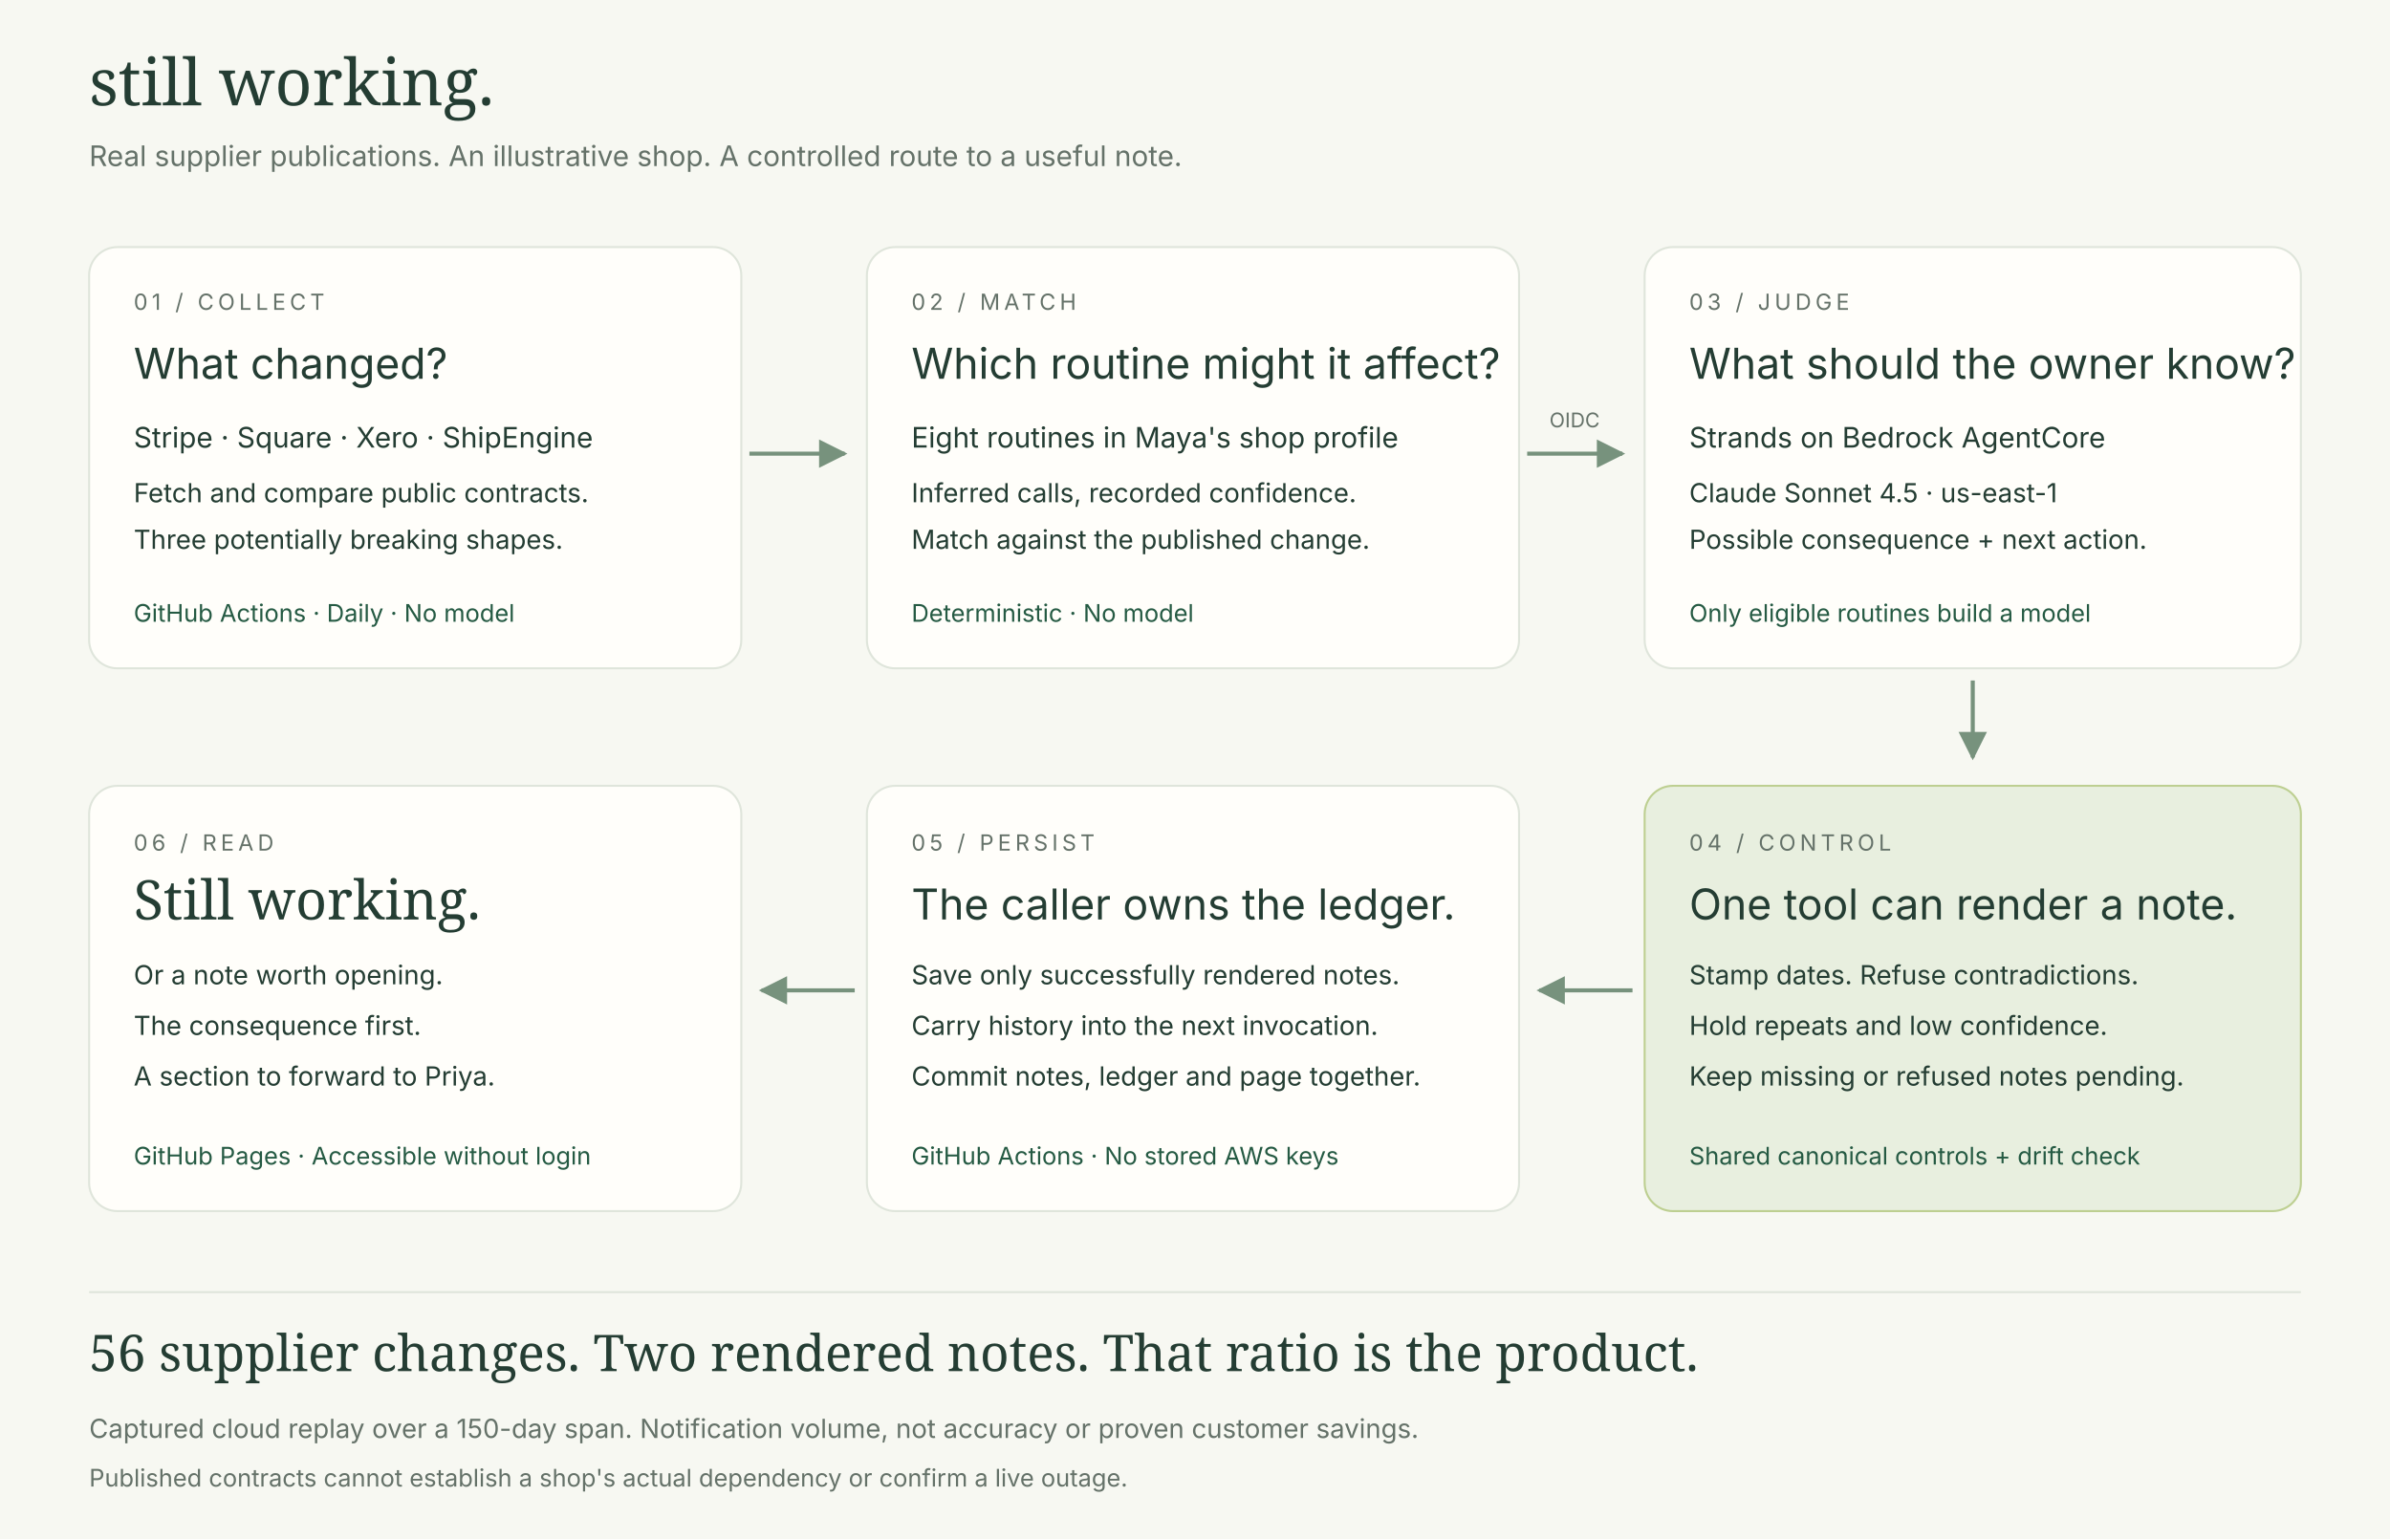
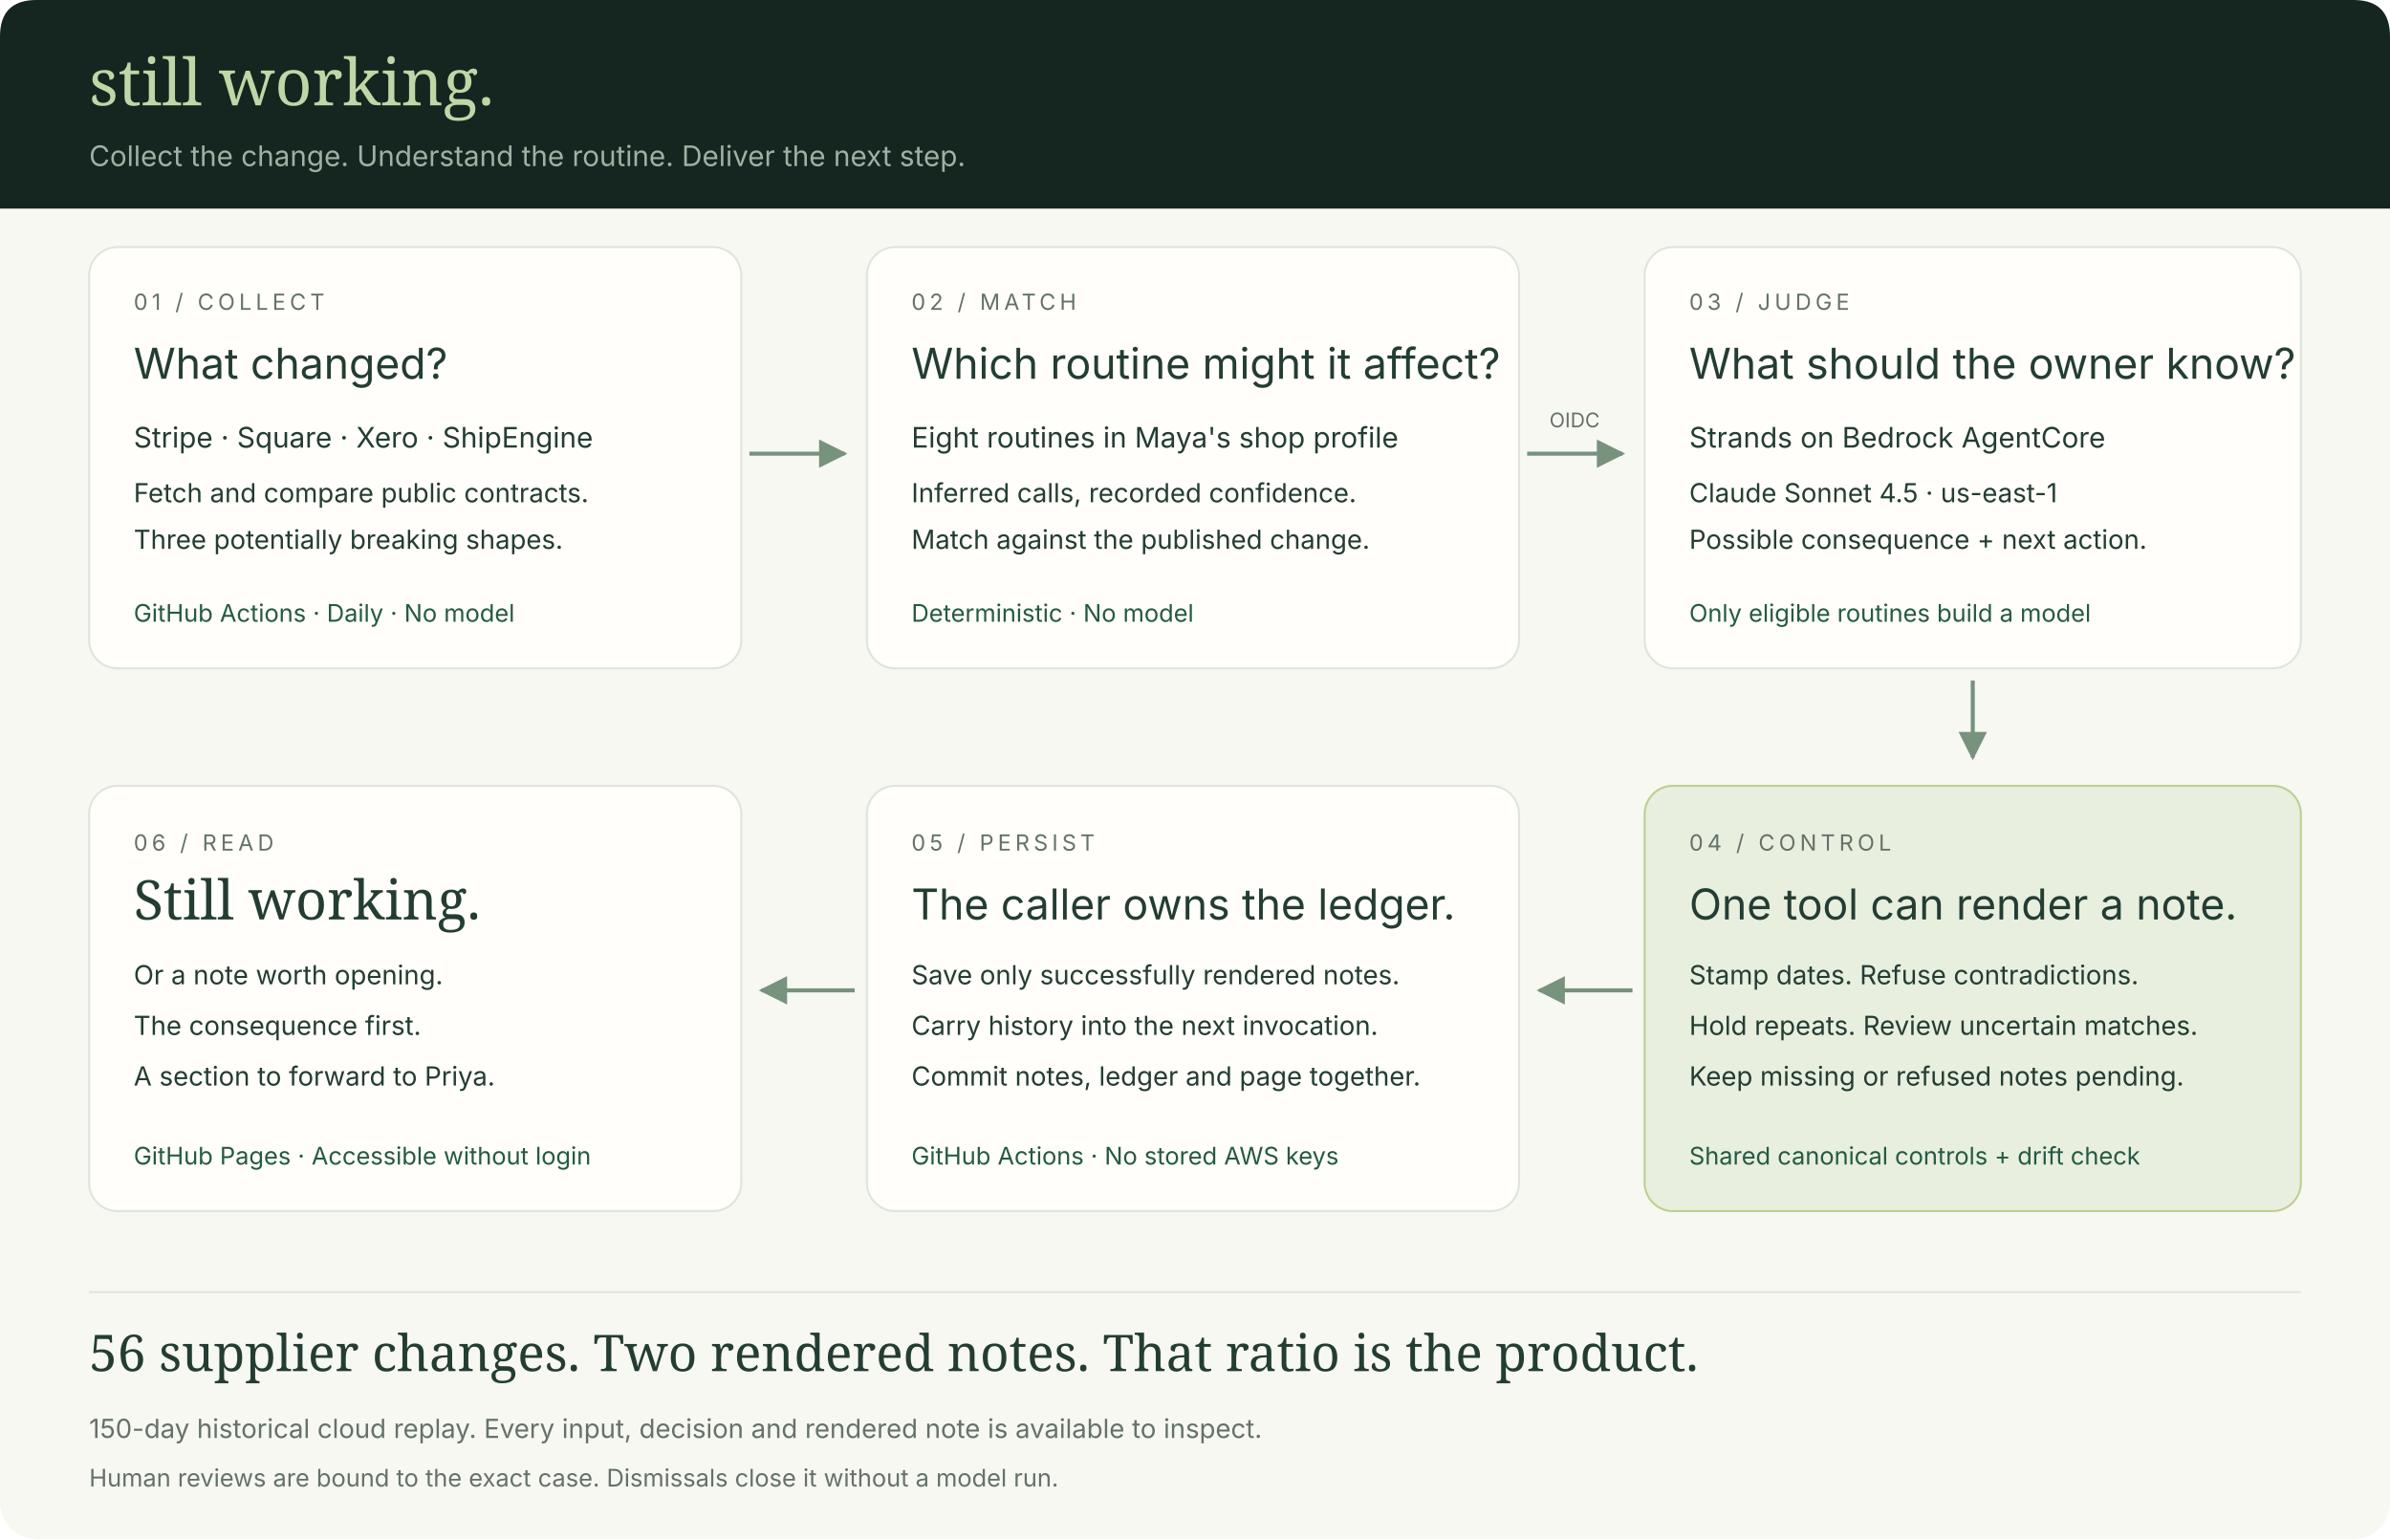
<svg xmlns="http://www.w3.org/2000/svg" viewBox="0 0 1180 760" width="1180" height="760" role="img" aria-labelledby="title desc">
  <defs>
    <marker id="arrow" viewBox="0 0 10 10" refX="9" refY="5" markerWidth="7" markerHeight="7" orient="auto">
      <path d="M0 0L10 5L0 10" fill="#77927d" />
    </marker>
  </defs>
-   <rect width="1180" height="760" fill="#f7f8f2" />
+   <rect width="1180" height="760" rx="18" fill="#f7f8f2" />
+   <path d="M18 0H1162Q1180 0 1180 18V103H0V18Q0 0 18 0" fill="#15251f" />
  <g font-family="-apple-system,BlinkMacSystemFont,Segoe UI,sans-serif" fill="#243d33">
-     <text x="44" y="52" font-family="Georgia,serif" font-size="32">still working.</text>
-     <text x="44" y="82" font-size="14" fill="#657269">Real supplier publications. An illustrative shop. A controlled route to a useful note.</text>
+     <text x="44" y="52" font-family="Georgia,serif" font-size="32" fill="#c0d6a7">still working.</text>
+     <text x="44" y="82" font-size="14" fill="#a1b0a4">Collect the change. Understand the routine. Deliver the next step.</text>
    <g fill="#fffefa" stroke="#dfe5db">
      <rect x="44" y="122" width="322" height="208" rx="14" />
      <rect x="428" y="122" width="322" height="208" rx="14" />
      <rect x="812" y="122" width="324" height="208" rx="14" />
    </g>
    <text x="66" y="153" font-size="11" fill="#657269" letter-spacing="2">01 / COLLECT</text>
    <text x="66" y="187" font-size="21">What changed?</text>
    <text x="66" y="221" font-size="14">Stripe · Square · Xero · ShipEngine</text>
    <text x="66" y="248" font-size="13">Fetch and compare public contracts.</text>
    <text x="66" y="271" font-size="13">Three potentially breaking shapes.</text>
    <text x="66" y="307" font-size="12" fill="#255a43">GitHub Actions · Daily · No model</text>
    <text x="450" y="153" font-size="11" fill="#657269" letter-spacing="2">02 / MATCH</text>
    <text x="450" y="187" font-size="21">Which routine might it affect?</text>
    <text x="450" y="221" font-size="14">Eight routines in Maya's shop profile</text>
    <text x="450" y="248" font-size="13">Inferred calls, recorded confidence.</text>
    <text x="450" y="271" font-size="13">Match against the published change.</text>
    <text x="450" y="307" font-size="12" fill="#255a43">Deterministic · No model</text>
    <text x="834" y="153" font-size="11" fill="#657269" letter-spacing="2">03 / JUDGE</text>
    <text x="834" y="187" font-size="21">What should the owner know?</text>
    <text x="834" y="221" font-size="14">Strands on Bedrock AgentCore</text>
    <text x="834" y="248" font-size="13">Claude Sonnet 4.5 · us-east-1</text>
    <text x="834" y="271" font-size="13">Possible consequence + next action.</text>
    <text x="834" y="307" font-size="12" fill="#255a43">Only eligible routines build a model</text>
    <g stroke="#77927d" stroke-width="2" marker-end="url(#arrow)">
      <path d="M370 224H417" />
      <path d="M754 224H801" />
      <path d="M974 336V374" />
      <path d="M806 489H760" />
      <path d="M422 489H376" />
    </g>
    <text x="765" y="211" font-size="10" fill="#657269">OIDC</text>
    <g fill="#fffefa" stroke="#dfe5db">
      <rect x="44" y="388" width="322" height="210" rx="14" />
      <rect x="428" y="388" width="322" height="210" rx="14" />
    </g>
    <rect x="812" y="388" width="324" height="210" rx="14" fill="#e8efdf" stroke="#bdcf91" />
    <text x="834" y="420" font-size="11" fill="#657269" letter-spacing="2">04 / CONTROL</text>
    <text x="834" y="454" font-size="21">One tool can render a note.</text>
    <text x="834" y="486" font-size="13">Stamp dates. Refuse contradictions.</text>
-     <text x="834" y="511" font-size="13">Hold repeats and low confidence.</text>
+     <text x="834" y="511" font-size="13">Hold repeats. Review uncertain matches.</text>
    <text x="834" y="536" font-size="13">Keep missing or refused notes pending.</text>
    <text x="834" y="575" font-size="12" fill="#255a43">Shared canonical controls + drift check</text>
    <text x="450" y="420" font-size="11" fill="#657269" letter-spacing="2">05 / PERSIST</text>
    <text x="450" y="454" font-size="21">The caller owns the ledger.</text>
    <text x="450" y="486" font-size="13">Save only successfully rendered notes.</text>
    <text x="450" y="511" font-size="13">Carry history into the next invocation.</text>
    <text x="450" y="536" font-size="13">Commit notes, ledger and page together.</text>
    <text x="450" y="575" font-size="12" fill="#255a43">GitHub Actions · No stored AWS keys</text>
    <text x="66" y="420" font-size="11" fill="#657269" letter-spacing="2">06 / READ</text>
    <text x="66" y="454" font-family="Georgia,serif" font-size="27">Still working.</text>
    <text x="66" y="486" font-size="13">Or a note worth opening.</text>
    <text x="66" y="511" font-size="13">The consequence first.</text>
    <text x="66" y="536" font-size="13">A section to forward to Priya.</text>
    <text x="66" y="575" font-size="12" fill="#255a43">GitHub Pages · Accessible without login</text>
    <path d="M44 638H1136" stroke="#dfe5db" />
    <text x="44" y="677" font-family="Georgia,serif" font-size="25">56 supplier changes. Two rendered notes. That ratio is the product.</text>
-     <text x="44" y="710" font-size="13" fill="#657269">Captured cloud replay over a 150-day span. Notification volume, not accuracy or proven customer savings.</text>
-     <text x="44" y="734" font-size="12" fill="#657269">Published contracts cannot establish a shop's actual dependency or confirm a live outage.</text>
+     <text x="44" y="710" font-size="13" fill="#657269">150-day historical cloud replay. Every input, decision and rendered note is available to inspect.</text>
+     <text x="44" y="734" font-size="12" fill="#657269">Human reviews are bound to the exact case. Dismissals close it without a model run.</text>
  </g>
</svg>
